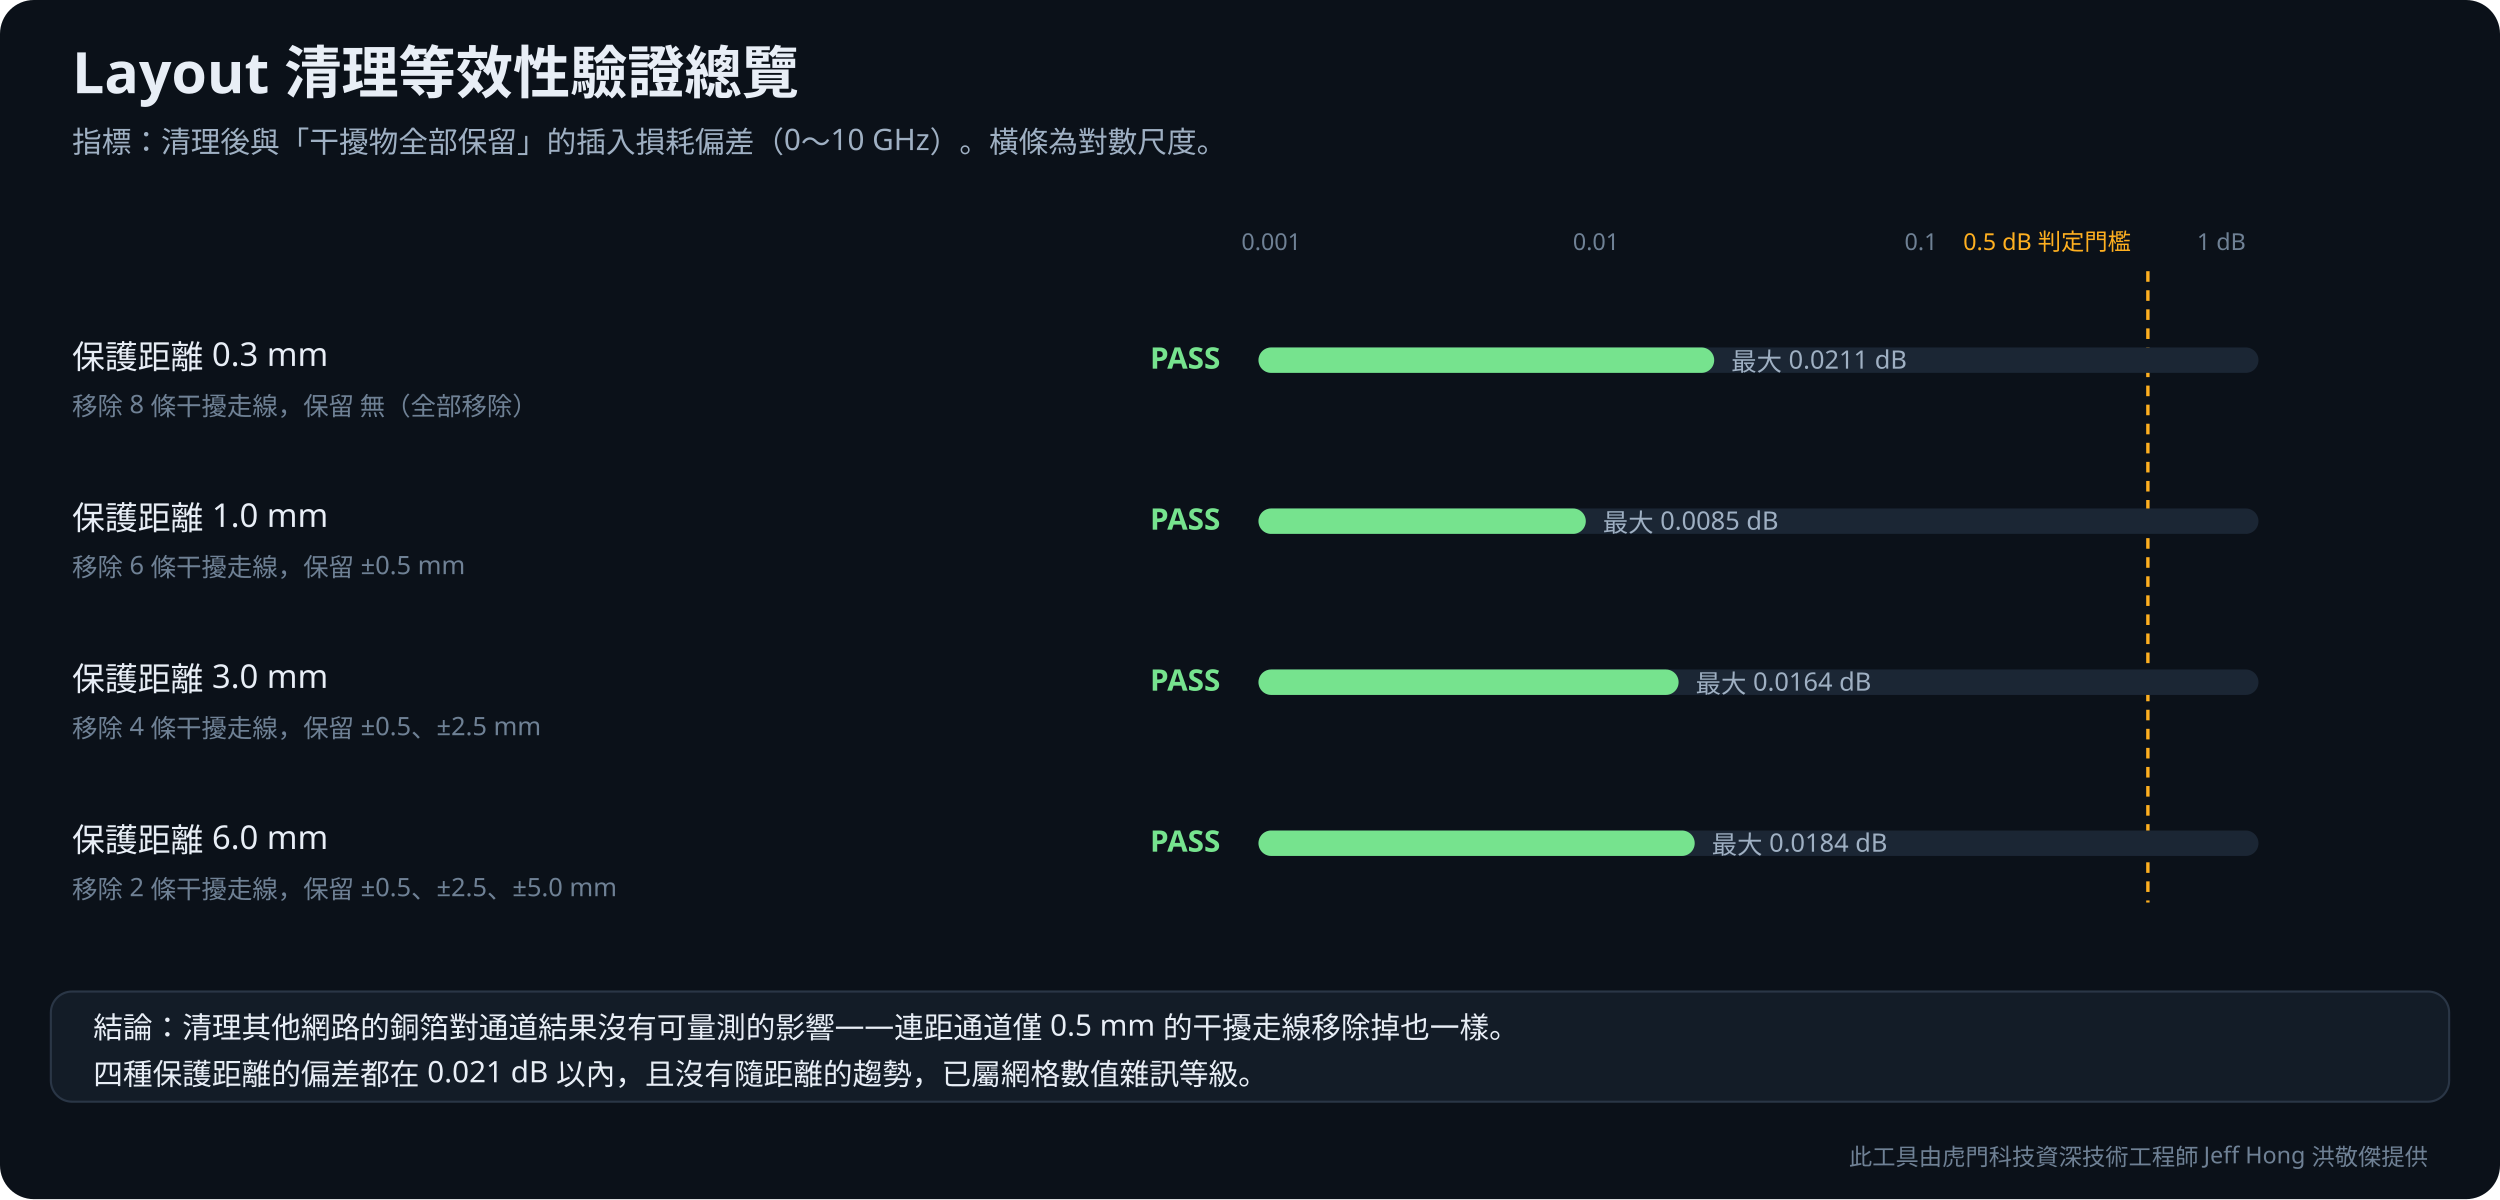
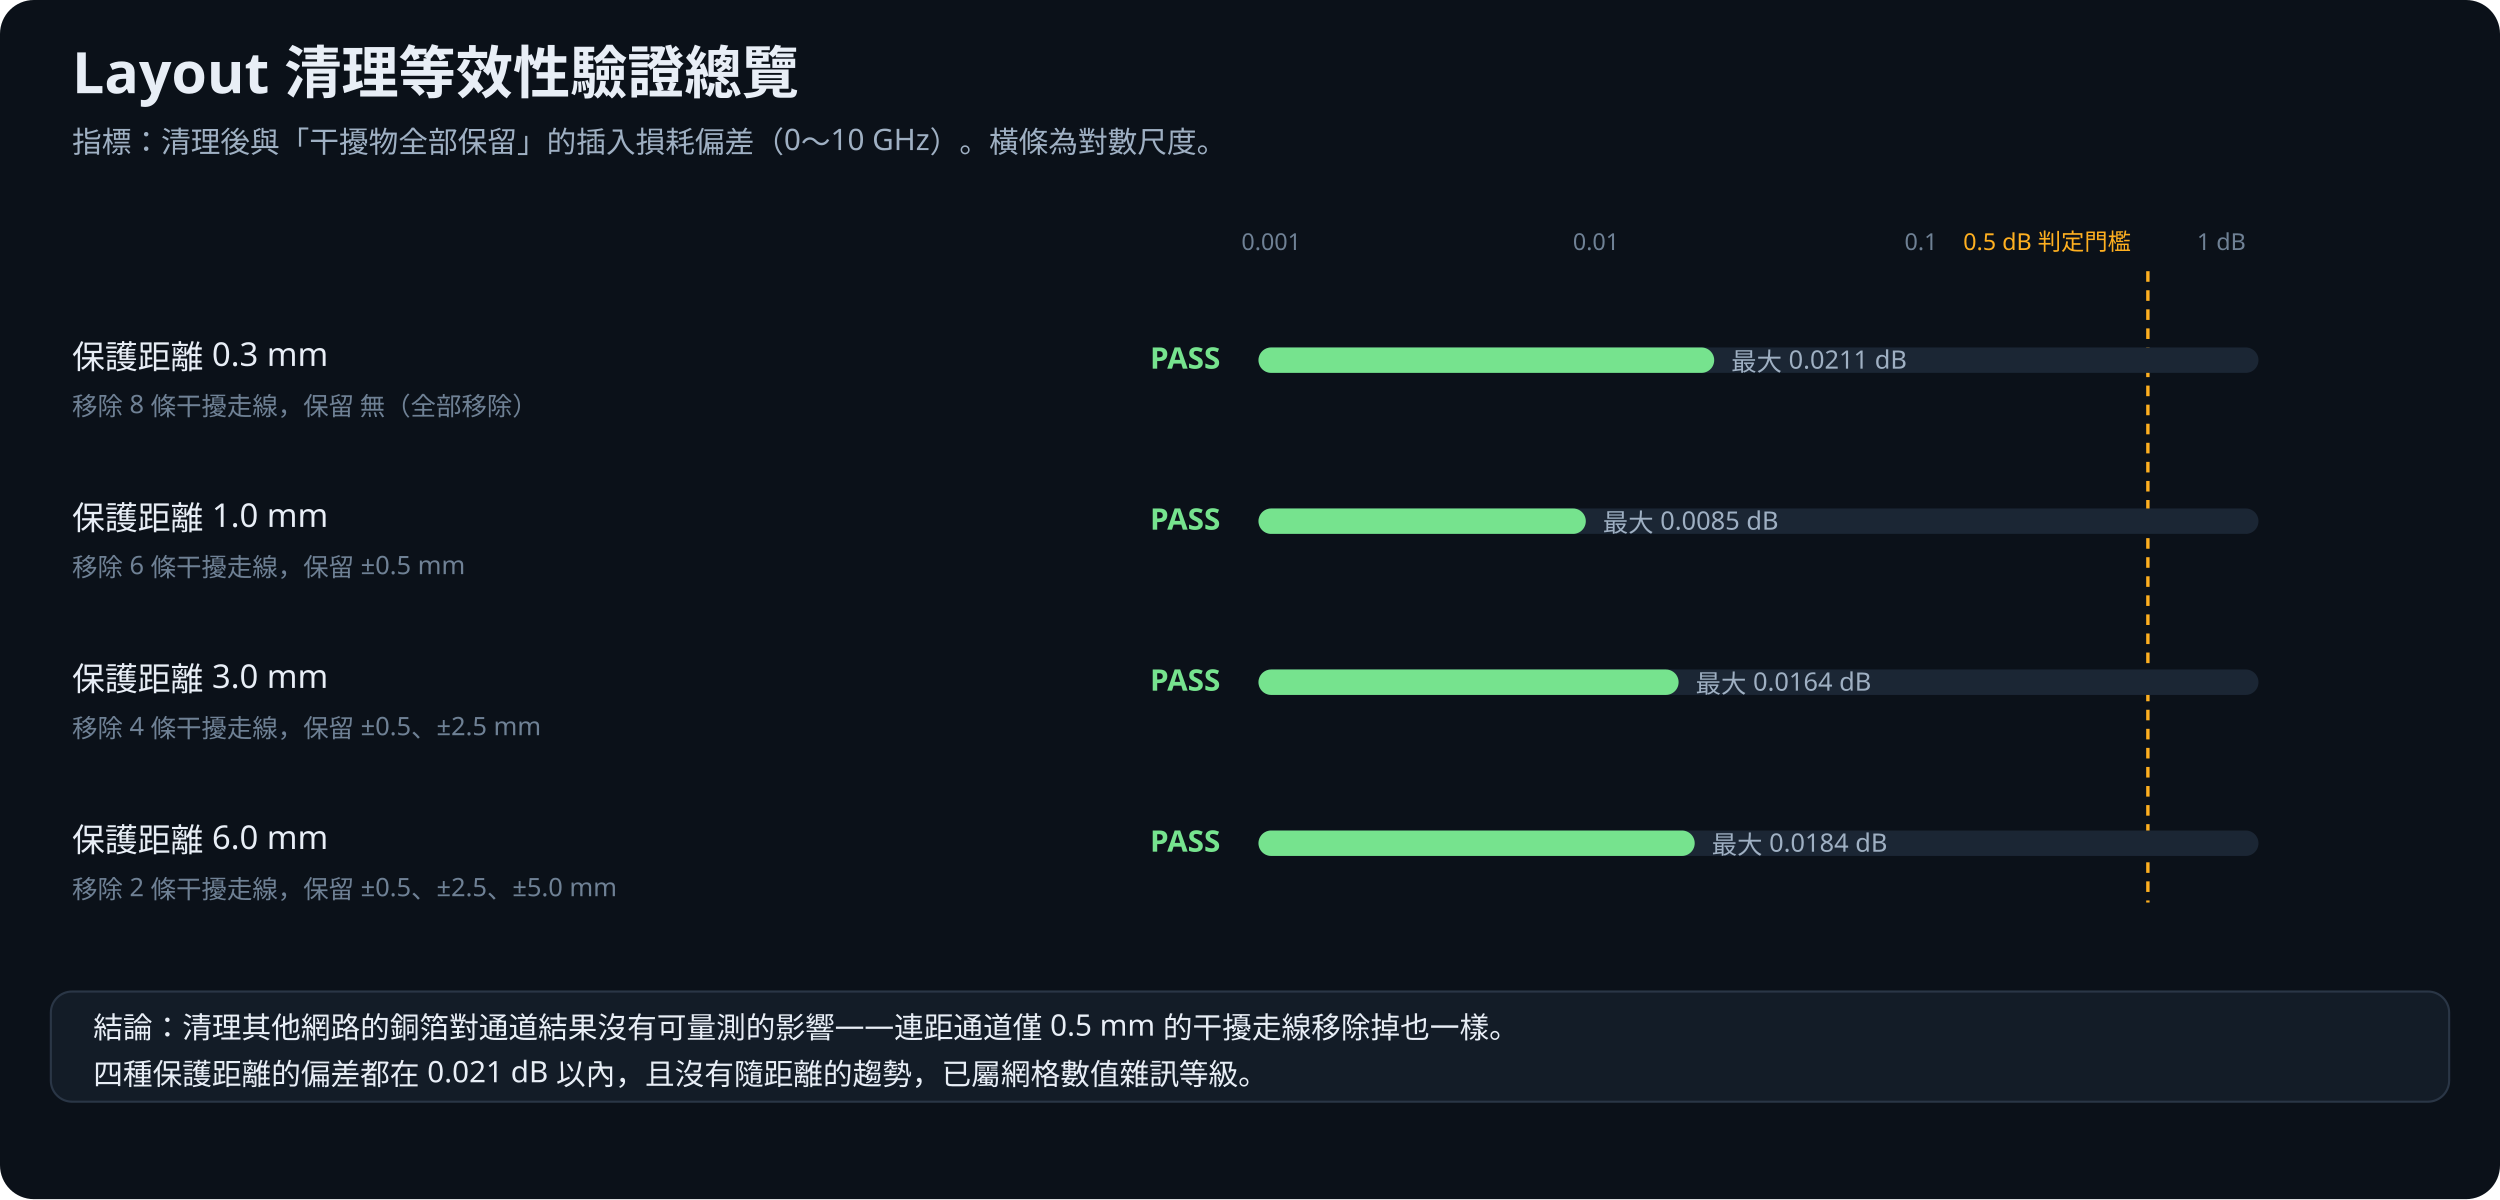
<svg xmlns="http://www.w3.org/2000/svg" viewBox="0 0 1180 566">
  <style>text{font-family:Calibri,"Microsoft JhengHei",sans-serif}</style>
  <rect x="0.0" y="0.0" width="1180.0" height="566.0" fill="#0b1119" rx="16" />
  <text x="34.0" y="44.0" fill="#e8eef6" font-size="27" font-weight="700">Layout 清理等效性驗證總覽</text>
  <text x="34.0" y="72.0" fill="#9fb0c3" font-size="14">指標：清理後與「干擾物全部保留」的插入損耗偏差（0～10 GHz）。橫條為對數尺度。</text>
  <text x="600.0" y="118.0" fill="#6f8195" font-size="11" text-anchor="middle">0.001</text>
  <text x="753.3" y="118.0" fill="#6f8195" font-size="11" text-anchor="middle">0.01</text>
  <text x="906.7" y="118.0" fill="#6f8195" font-size="11" text-anchor="middle">0.1</text>
  <text x="1060.0" y="118.0" fill="#6f8195" font-size="11" text-anchor="end">1 dB</text>
  <line x1="1013.8" y1="128.0" x2="1013.8" y2="426.0" stroke="#ffb020" stroke-width="1.6" stroke-dasharray="5 4" />
  <text x="1005.8" y="118.0" fill="#ffb020" font-size="11" text-anchor="end">0.5 dB 判定門檻</text>
  <text x="34.0" y="174.0" fill="#e8eef6" font-size="15.5">保護距離 0.3 mm</text>
  <text x="34.0" y="196.0" fill="#6f8195" font-size="12">移除 8 條干擾走線，保留 無（全部移除）</text>
  <text x="576.0" y="174.0" fill="#76e38e" font-size="14" font-weight="700" text-anchor="end">PASS</text>
  <line x1="600.0" y1="170.0" x2="1060.0" y2="170.0" stroke="#1b2634" stroke-width="12" stroke-linecap="round" />
  <line x1="600.0" y1="170.0" x2="803.1" y2="170.0" stroke="#76e38e" stroke-width="12" stroke-linecap="round" />
  <text x="817.1" y="175.0" fill="#9fb0c3" font-size="12">最大 0.0211 dB</text>
  <text x="34.0" y="250.0" fill="#e8eef6" font-size="15.5">保護距離 1.0 mm</text>
  <text x="34.0" y="272.0" fill="#6f8195" font-size="12">移除 6 條干擾走線，保留 ±0.5 mm</text>
  <text x="576.0" y="250.0" fill="#76e38e" font-size="14" font-weight="700" text-anchor="end">PASS</text>
  <line x1="600.0" y1="246.0" x2="1060.0" y2="246.0" stroke="#1b2634" stroke-width="12" stroke-linecap="round" />
  <line x1="600.0" y1="246.0" x2="742.5" y2="246.0" stroke="#76e38e" stroke-width="12" stroke-linecap="round" />
  <text x="756.5" y="251.0" fill="#9fb0c3" font-size="12">最大 0.0085 dB</text>
  <text x="34.0" y="326.0" fill="#e8eef6" font-size="15.5">保護距離 3.0 mm</text>
  <text x="34.0" y="348.0" fill="#6f8195" font-size="12">移除 4 條干擾走線，保留 ±0.5、±2.5 mm</text>
  <text x="576.0" y="326.0" fill="#76e38e" font-size="14" font-weight="700" text-anchor="end">PASS</text>
  <line x1="600.0" y1="322.0" x2="1060.0" y2="322.0" stroke="#1b2634" stroke-width="12" stroke-linecap="round" />
  <line x1="600.0" y1="322.0" x2="786.3" y2="322.0" stroke="#76e38e" stroke-width="12" stroke-linecap="round" />
  <text x="800.3" y="327.0" fill="#9fb0c3" font-size="12">最大 0.0164 dB</text>
  <text x="34.0" y="402.0" fill="#e8eef6" font-size="15.5">保護距離 6.0 mm</text>
  <text x="34.0" y="424.0" fill="#6f8195" font-size="12">移除 2 條干擾走線，保留 ±0.5、±2.5、±5.0 mm</text>
  <text x="576.0" y="402.0" fill="#76e38e" font-size="14" font-weight="700" text-anchor="end">PASS</text>
  <line x1="600.0" y1="398.0" x2="1060.0" y2="398.0" stroke="#1b2634" stroke-width="12" stroke-linecap="round" />
  <line x1="600.0" y1="398.0" x2="793.9" y2="398.0" stroke="#76e38e" stroke-width="12" stroke-linecap="round" />
  <text x="807.9" y="403.0" fill="#9fb0c3" font-size="12">最大 0.0184 dB</text>
  <rect x="24.0" y="468.0" width="1132.0" height="52.0" fill="#131c27" rx="10" stroke="#2a3646" stroke-width="1" />
  <text x="44.0" y="490.0" fill="#e8eef6" font-size="14">結論：清理其他網路的銅箔對通道結果沒有可量測的影響——連距通道僅 0.5 mm 的干擾走線移除掉也一樣。</text>
  <text x="44.0" y="512.0" fill="#e8eef6" font-size="14">四種保護距離的偏差都在 0.021 dB 以內，且沒有隨距離的趨勢，已屬網格數值雜訊等級。</text>
-   <text x="1146.0" y="550.0" fill="#6f8195" font-size="11" text-anchor="end">此工具由虎門科技資深技術工程師 Jeff Hong 洪敬傑提供</text>
</svg>
